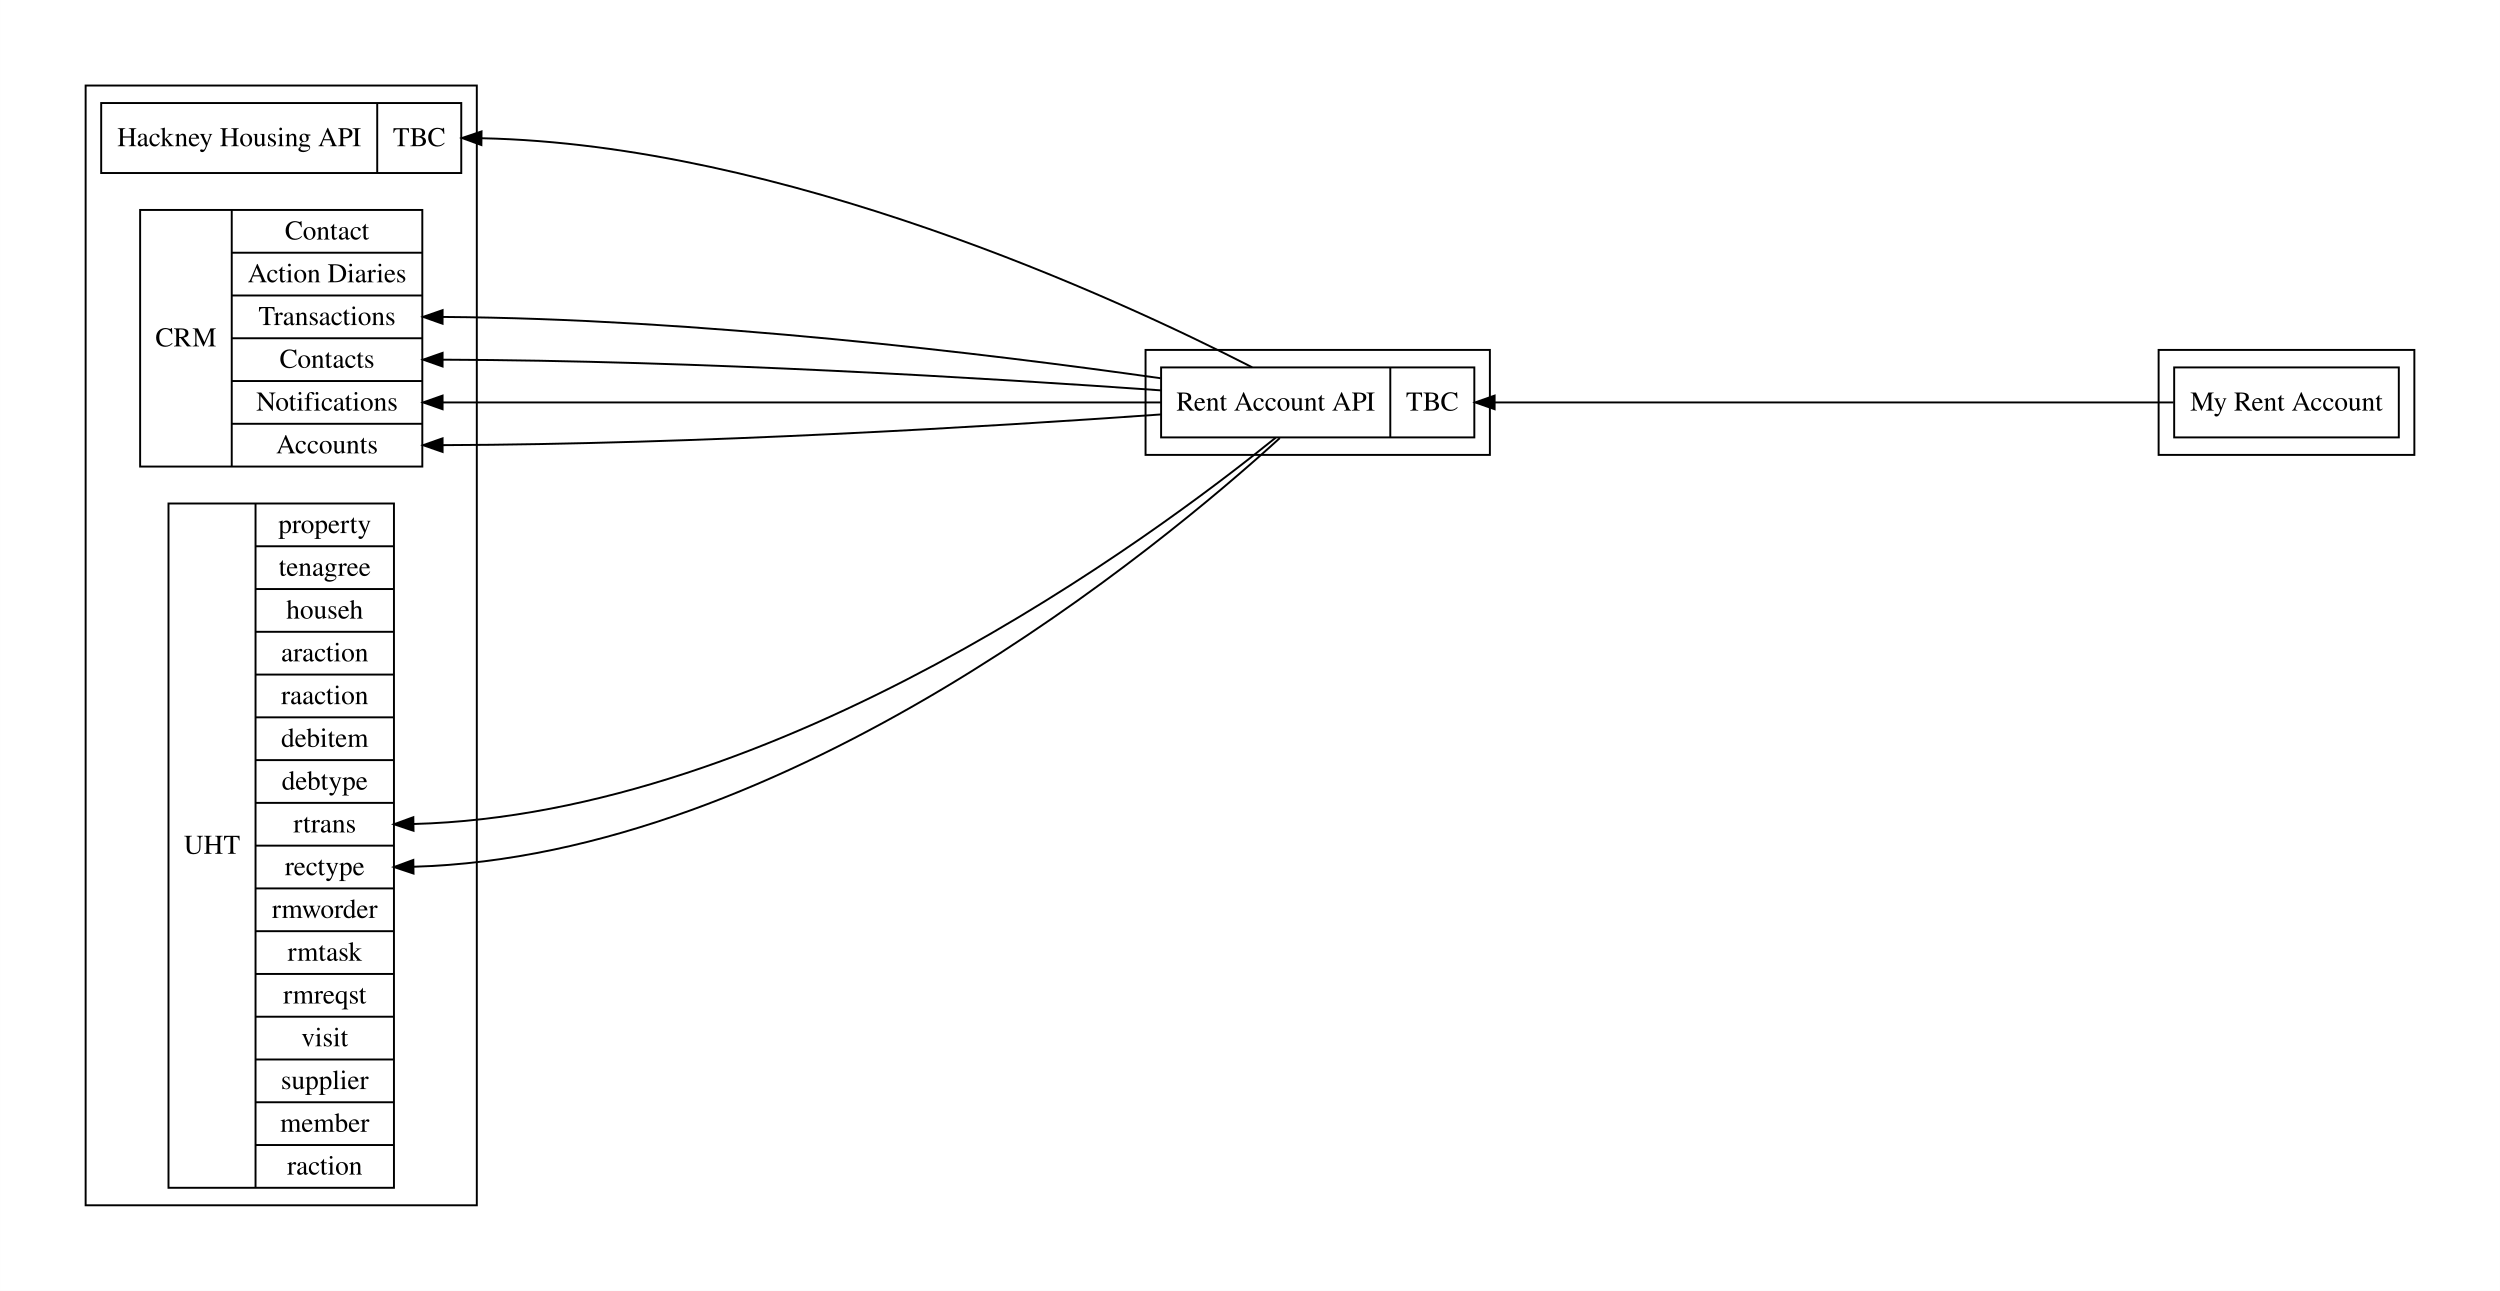
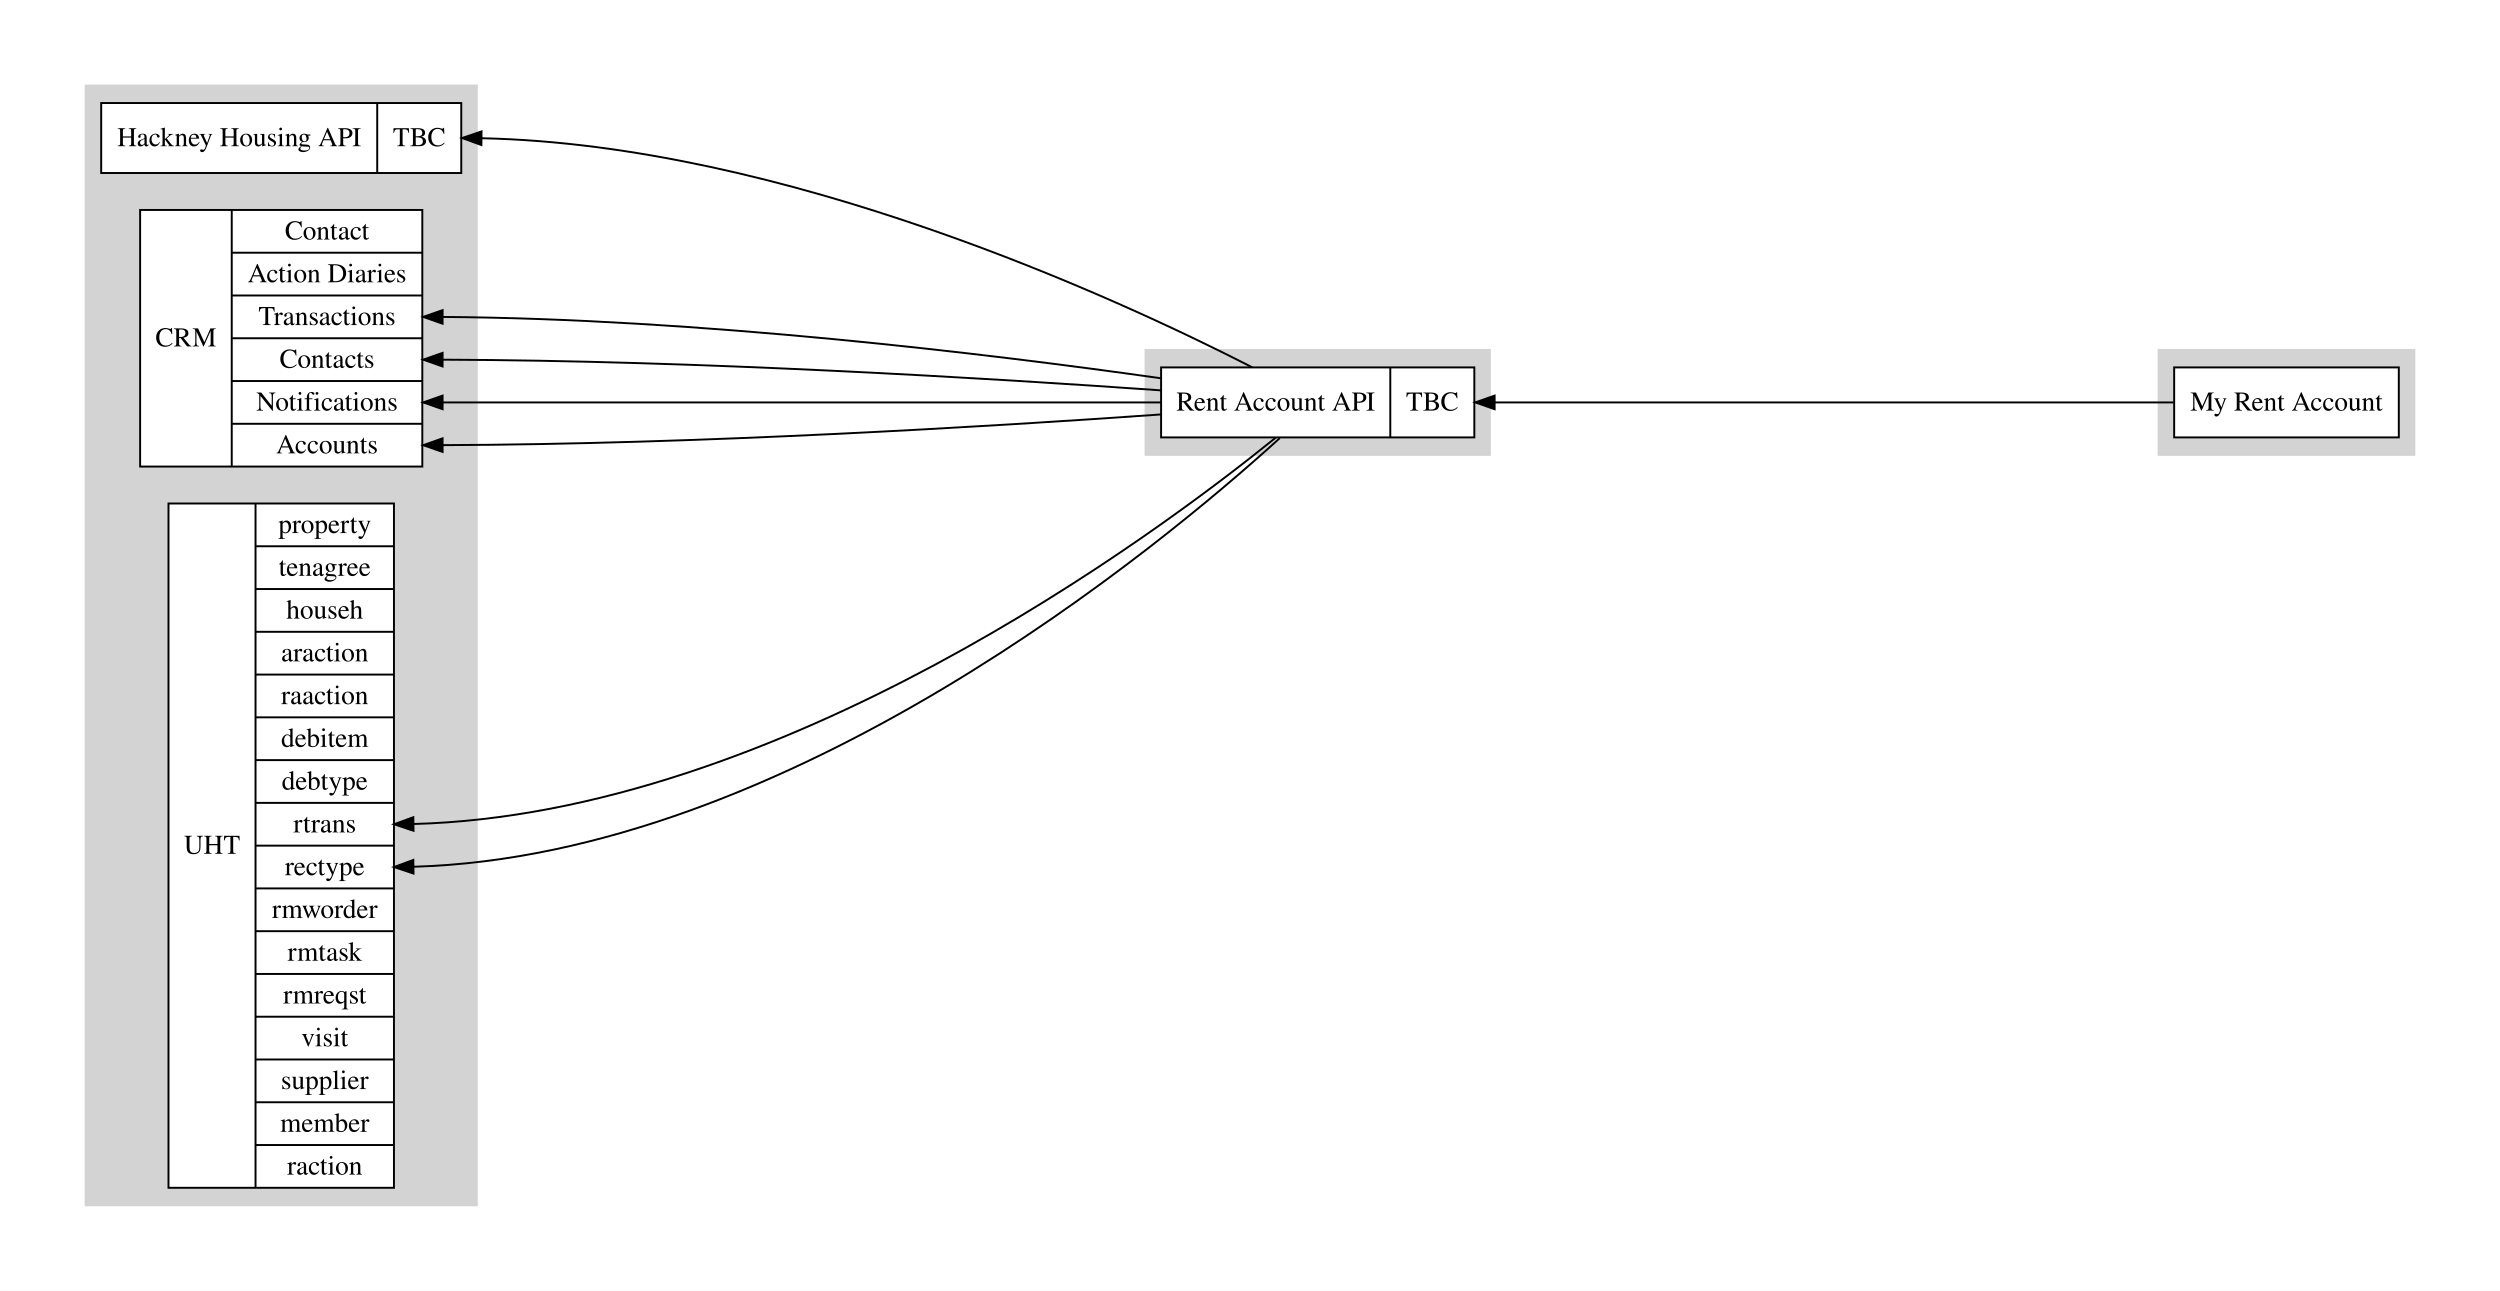
<svg xmlns="http://www.w3.org/2000/svg" width="1286pt" height="664pt" viewBox="0.00 0.00 1285.90 664.00">
  <g id="graph0" class="graph" transform="scale(1 1) rotate(0) translate(36 628)">
    <polygon fill="#ffffff" stroke="transparent" points="-36,36 -36,-628 1249.897,-628 1249.897,36 -36,36" />
    <g id="clust1" class="cluster">
-       <polygon fill="none" stroke="#000000" points="553.221,-394 553.221,-448 730.345,-448 730.345,-394 553.221,-394" />
+       <polygon fill="#d3d3d3" stroke="#d3d3d3" points="553.221,-394 553.221,-448 730.345,-448 730.345,-394 553.221,-394" />
    </g>
    <g id="clust2" class="cluster">
-       <polygon fill="none" stroke="#000000" points="8,-8 8,-584 209.221,-584 209.221,-8 8,-8" />
+       <polygon fill="#d3d3d3" stroke="#d3d3d3" points="8,-8 8,-584 209.221,-584 209.221,-8 8,-8" />
    </g>
    <g id="clust3" class="cluster">
-       <polygon fill="none" stroke="#000000" points="1074.345,-394 1074.345,-448 1205.897,-448 1205.897,-394 1074.345,-394" />
+       <polygon fill="#d3d3d3" stroke="#d3d3d3" points="1074.345,-394 1074.345,-448 1205.897,-448 1205.897,-394 1074.345,-394" />
    </g>
    <g id="node1" class="node">
-       <polygon fill="none" stroke="#000000" points="561.221,-403 561.221,-439 722.345,-439 722.345,-403 561.221,-403" />
+       <polygon fill="#ffffff" stroke="#000000" points="561.221,-403 561.221,-439 722.345,-439 722.345,-403 561.221,-403" />
      <text text-anchor="middle" x="620.169" y="-416.8" font-family="Times,serif" font-size="14.00" fill="#000000">Rent Account API</text>
      <polyline fill="none" stroke="#000000" points="679.117,-403 679.117,-439 " />
      <text text-anchor="middle" x="700.731" y="-416.8" font-family="Times,serif" font-size="14.00" fill="#000000">TBC</text>
    </g>
    <g id="node2" class="node">
-       <polygon fill="none" stroke="#000000" points="16,-539 16,-575 201.221,-575 201.221,-539 16,-539" />
+       <polygon fill="#ffffff" stroke="#000000" points="16,-539 16,-575 201.221,-575 201.221,-539 16,-539" />
      <text text-anchor="middle" x="86.997" y="-552.8" font-family="Times,serif" font-size="14.00" fill="#000000">Hackney Housing API</text>
      <polyline fill="none" stroke="#000000" points="157.993,-539 157.993,-575 " />
      <text text-anchor="middle" x="179.607" y="-552.8" font-family="Times,serif" font-size="14.00" fill="#000000">TBC</text>
    </g>
    <g id="edge1" class="edge">
      <path fill="none" stroke="#000000" d="M608.078,-439.06C537.345,-475.26 367.101,-553.542 211.816,-556.889" />
      <polygon fill="#000000" stroke="#000000" points="211.572,-553.391 201.61,-557 211.648,-560.391 211.572,-553.391" />
    </g>
    <g id="node3" class="node">
-       <polygon fill="none" stroke="#000000" points="36.033,-388 36.033,-520 181.188,-520 181.188,-388 36.033,-388" />
+       <polygon fill="#ffffff" stroke="#000000" points="36.033,-388 36.033,-520 181.188,-520 181.188,-388 36.033,-388" />
      <text text-anchor="middle" x="59.595" y="-449.8" font-family="Times,serif" font-size="14.00" fill="#000000">CRM</text>
      <polyline fill="none" stroke="#000000" points="83.157,-388 83.157,-520 " />
      <text text-anchor="middle" x="132.172" y="-504.8" font-family="Times,serif" font-size="14.00" fill="#000000">Contact</text>
      <polyline fill="none" stroke="#000000" points="83.157,-498 181.188,-498 " />
      <text text-anchor="middle" x="132.172" y="-482.8" font-family="Times,serif" font-size="14.00" fill="#000000">Action Diaries</text>
      <polyline fill="none" stroke="#000000" points="83.157,-476 181.188,-476 " />
      <text text-anchor="middle" x="132.172" y="-460.8" font-family="Times,serif" font-size="14.00" fill="#000000">Transactions</text>
      <polyline fill="none" stroke="#000000" points="83.157,-454 181.188,-454 " />
      <text text-anchor="middle" x="132.172" y="-438.8" font-family="Times,serif" font-size="14.00" fill="#000000">Contacts</text>
      <polyline fill="none" stroke="#000000" points="83.157,-432 181.188,-432 " />
      <text text-anchor="middle" x="132.172" y="-416.8" font-family="Times,serif" font-size="14.00" fill="#000000">Notifications</text>
      <polyline fill="none" stroke="#000000" points="83.157,-410 181.188,-410 " />
      <text text-anchor="middle" x="132.172" y="-394.8" font-family="Times,serif" font-size="14.00" fill="#000000">Accounts</text>
    </g>
    <g id="edge2" class="edge">
      <path fill="none" stroke="#000000" d="M560.959,-433.432C471.565,-446.113 322.825,-464.061 191.812,-464.964" />
      <polygon fill="#000000" stroke="#000000" points="191.598,-461.465 181.61,-465 191.623,-468.465 191.598,-461.465" />
    </g>
    <g id="edge3" class="edge">
      <path fill="none" stroke="#000000" d="M561.205,-427.187C471.714,-433.529 322.591,-442.529 191.794,-442.982" />
      <polygon fill="#000000" stroke="#000000" points="191.604,-439.482 181.61,-443 191.617,-446.482 191.604,-439.482" />
    </g>
    <g id="edge4" class="edge">
      <path fill="none" stroke="#000000" d="M561.15,-421C471.609,-421 322.442,-421 191.783,-421" />
      <polygon fill="#000000" stroke="#000000" points="191.61,-417.5 181.61,-421 191.61,-424.5 191.61,-417.5" />
    </g>
    <g id="edge5" class="edge">
      <path fill="none" stroke="#000000" d="M561.205,-414.813C471.714,-408.471 322.591,-399.471 191.794,-399.018" />
      <polygon fill="#000000" stroke="#000000" points="191.617,-395.518 181.61,-399 191.604,-402.518 191.617,-395.518" />
    </g>
    <g id="node4" class="node">
-       <polygon fill="none" stroke="#000000" points="50.624,-17 50.624,-369 166.597,-369 166.597,-17 50.624,-17" />
+       <polygon fill="#ffffff" stroke="#000000" points="50.624,-17 50.624,-369 166.597,-369 166.597,-17 50.624,-17" />
      <text text-anchor="middle" x="73.01" y="-188.8" font-family="Times,serif" font-size="14.00" fill="#000000">UHT</text>
      <polyline fill="none" stroke="#000000" points="95.397,-17 95.397,-369 " />
      <text text-anchor="middle" x="130.997" y="-353.8" font-family="Times,serif" font-size="14.00" fill="#000000">property</text>
      <polyline fill="none" stroke="#000000" points="95.397,-347 166.597,-347 " />
      <text text-anchor="middle" x="130.997" y="-331.8" font-family="Times,serif" font-size="14.00" fill="#000000">tenagree</text>
      <polyline fill="none" stroke="#000000" points="95.397,-325 166.597,-325 " />
      <text text-anchor="middle" x="130.997" y="-309.8" font-family="Times,serif" font-size="14.00" fill="#000000">househ</text>
      <polyline fill="none" stroke="#000000" points="95.397,-303 166.597,-303 " />
      <text text-anchor="middle" x="130.997" y="-287.8" font-family="Times,serif" font-size="14.00" fill="#000000">araction</text>
      <polyline fill="none" stroke="#000000" points="95.397,-281 166.597,-281 " />
      <text text-anchor="middle" x="130.997" y="-265.8" font-family="Times,serif" font-size="14.00" fill="#000000">raaction</text>
      <polyline fill="none" stroke="#000000" points="95.397,-259 166.597,-259 " />
      <text text-anchor="middle" x="130.997" y="-243.8" font-family="Times,serif" font-size="14.00" fill="#000000">debitem</text>
      <polyline fill="none" stroke="#000000" points="95.397,-237 166.597,-237 " />
      <text text-anchor="middle" x="130.997" y="-221.8" font-family="Times,serif" font-size="14.00" fill="#000000">debtype</text>
      <polyline fill="none" stroke="#000000" points="95.397,-215 166.597,-215 " />
      <text text-anchor="middle" x="130.997" y="-199.8" font-family="Times,serif" font-size="14.00" fill="#000000">rtrans</text>
      <polyline fill="none" stroke="#000000" points="95.397,-193 166.597,-193 " />
      <text text-anchor="middle" x="130.997" y="-177.8" font-family="Times,serif" font-size="14.00" fill="#000000">rectype</text>
      <polyline fill="none" stroke="#000000" points="95.397,-171 166.597,-171 " />
      <text text-anchor="middle" x="130.997" y="-155.8" font-family="Times,serif" font-size="14.00" fill="#000000">rmworder</text>
      <polyline fill="none" stroke="#000000" points="95.397,-149 166.597,-149 " />
      <text text-anchor="middle" x="130.997" y="-133.8" font-family="Times,serif" font-size="14.00" fill="#000000">rmtask</text>
      <polyline fill="none" stroke="#000000" points="95.397,-127 166.597,-127 " />
      <text text-anchor="middle" x="130.997" y="-111.8" font-family="Times,serif" font-size="14.00" fill="#000000">rmreqst</text>
      <polyline fill="none" stroke="#000000" points="95.397,-105 166.597,-105 " />
      <text text-anchor="middle" x="130.997" y="-89.8" font-family="Times,serif" font-size="14.00" fill="#000000">visit</text>
      <polyline fill="none" stroke="#000000" points="95.397,-83 166.597,-83 " />
      <text text-anchor="middle" x="130.997" y="-67.8" font-family="Times,serif" font-size="14.00" fill="#000000">supplier</text>
      <polyline fill="none" stroke="#000000" points="95.397,-61 166.597,-61 " />
      <text text-anchor="middle" x="130.997" y="-45.8" font-family="Times,serif" font-size="14.00" fill="#000000">member</text>
      <polyline fill="none" stroke="#000000" points="95.397,-39 166.597,-39 " />
      <text text-anchor="middle" x="130.997" y="-23.8" font-family="Times,serif" font-size="14.00" fill="#000000">raction</text>
    </g>
    <g id="edge6" class="edge">
      <path fill="none" stroke="#000000" d="M620.179,-402.872C556.877,-351.635 364.442,-209.129 176.684,-204.135" />
      <polygon fill="#000000" stroke="#000000" points="176.656,-200.634 166.61,-204 176.563,-207.633 176.656,-200.634" />
    </g>
    <g id="edge7" class="edge">
      <path fill="none" stroke="#000000" d="M622.283,-402.643C561.757,-347.635 369.561,-187.597 176.672,-182.143" />
      <polygon fill="#000000" stroke="#000000" points="176.659,-178.643 166.61,-182 176.56,-185.642 176.659,-178.643" />
    </g>
    <g id="node5" class="node">
-       <polygon fill="none" stroke="#000000" points="1082.345,-403 1082.345,-439 1197.897,-439 1197.897,-403 1082.345,-403" />
+       <polygon fill="#ffffff" stroke="#000000" points="1082.345,-403 1082.345,-439 1197.897,-439 1197.897,-403 1082.345,-403" />
      <text text-anchor="middle" x="1140.121" y="-416.8" font-family="Times,serif" font-size="14.00" fill="#000000">My Rent Account</text>
    </g>
    <g id="edge8" class="edge">
      <path fill="none" stroke="#000000" d="M1082.058,-421C1003.565,-421 858.91,-421 732.972,-421" />
      <polygon fill="#000000" stroke="#000000" points="732.783,-417.5 722.783,-421 732.783,-424.5 732.783,-417.5" />
    </g>
  </g>
</svg>
